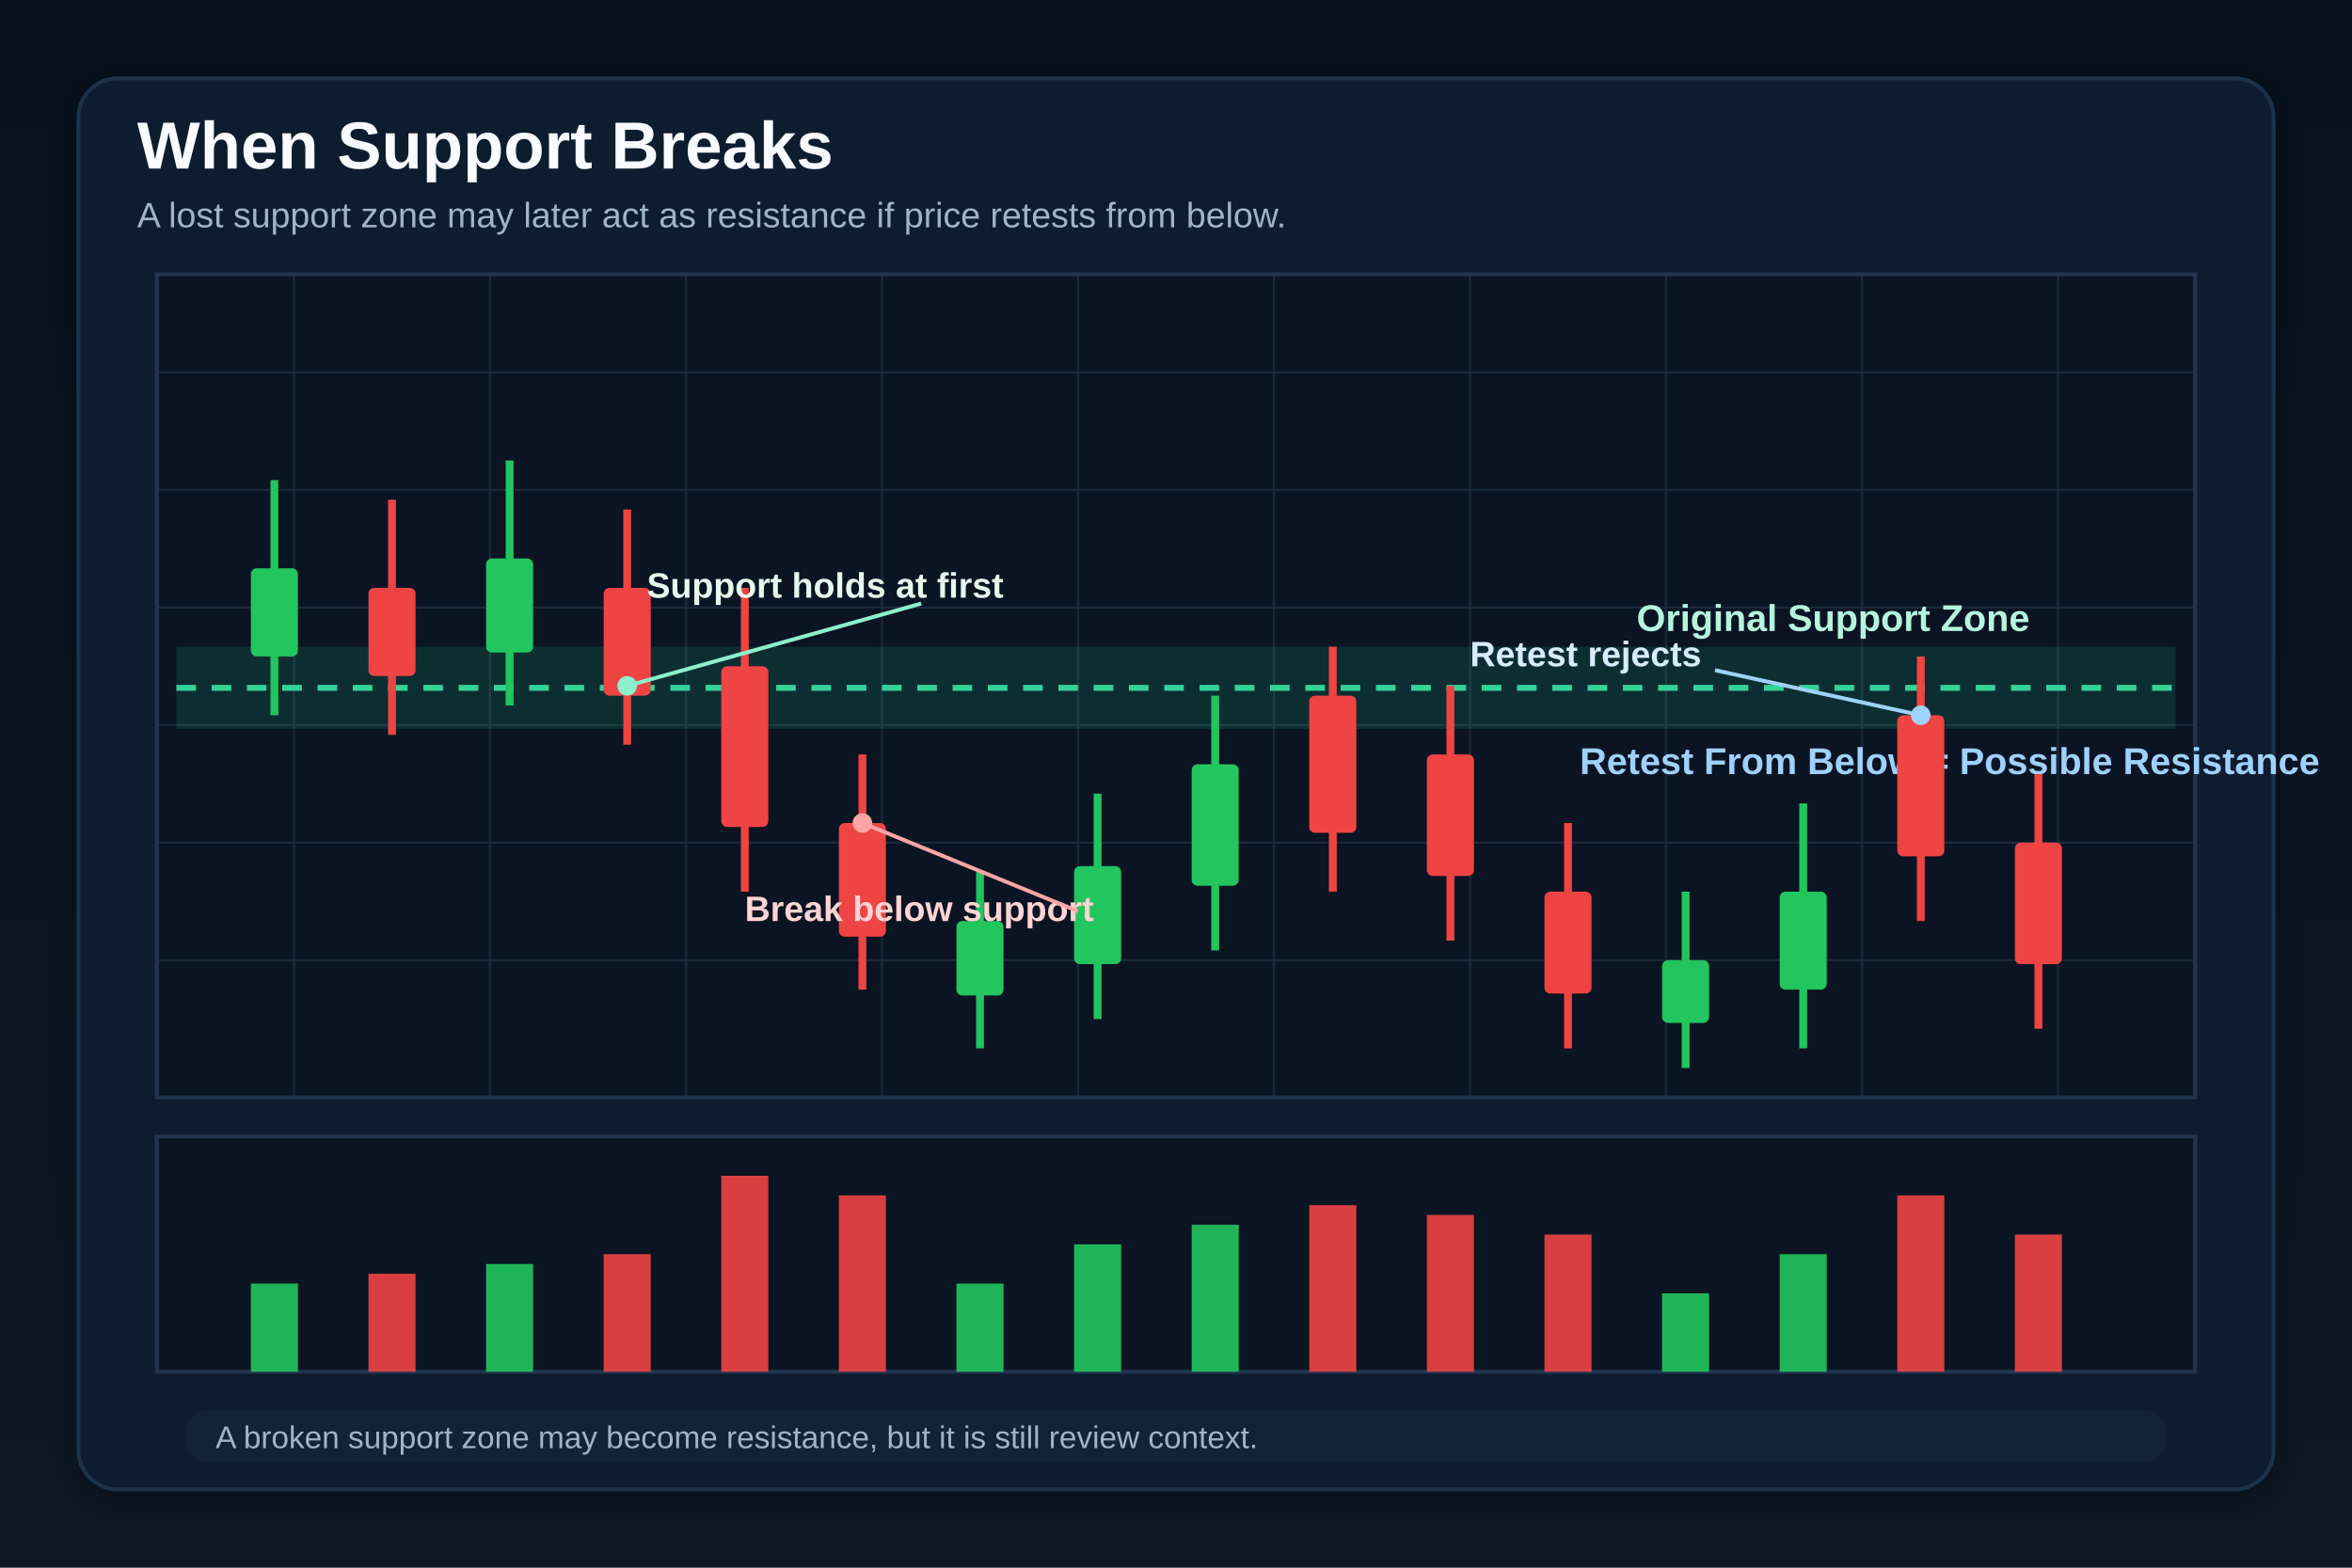
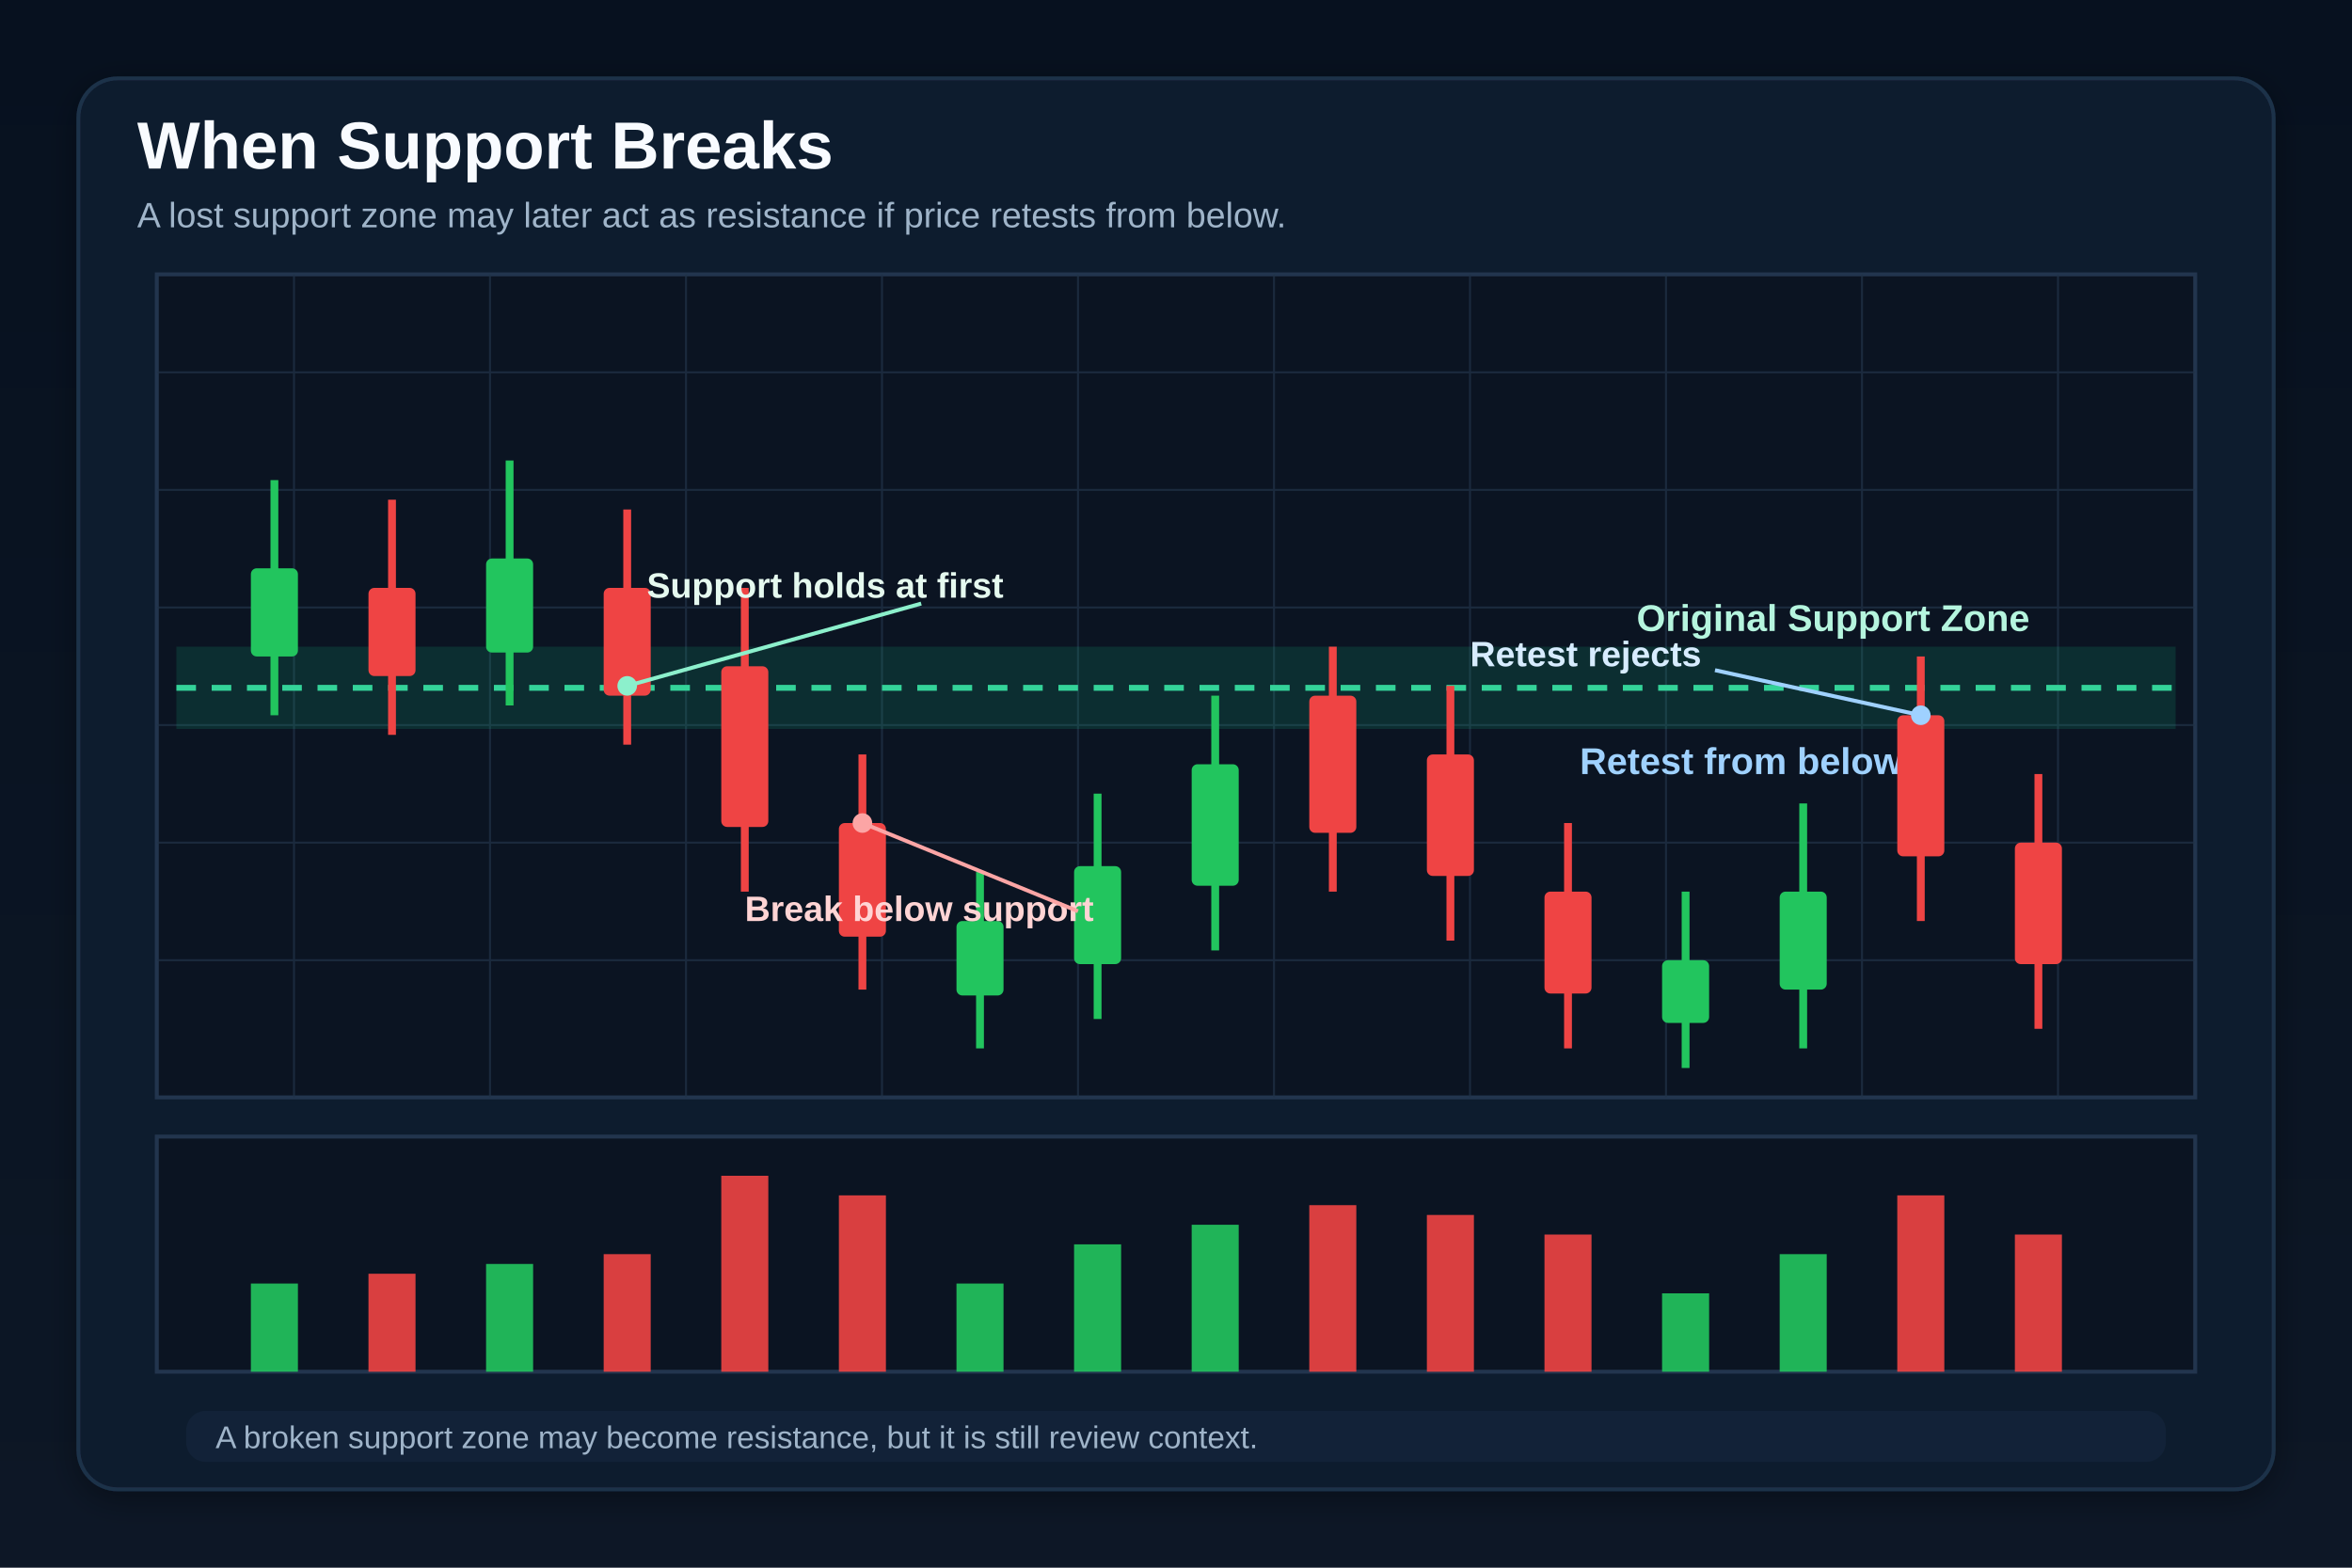
<svg xmlns="http://www.w3.org/2000/svg" width="1200" height="800" viewBox="0 0 1200 800" role="img" aria-labelledby="title desc">
  <defs>
    <linearGradient id="bg" x1="0" y1="0" x2="0" y2="1">
      <stop offset="0" stop-color="#07111f" />
      <stop offset="1" stop-color="#0d1726" />
    </linearGradient>
    <filter id="shadow">
      <feDropShadow dx="0" dy="4" stdDeviation="8" flood-color="#000" flood-opacity="0.35" />
    </filter>
  </defs>
  <rect width="1200" height="800" fill="url(#bg)" />
  <rect x="40" y="40" width="1120" height="720" rx="20" fill="#0f1b2d" stroke="#1e3149" stroke-width="2" filter="url(#shadow)" />
  <text x="70" y="86" fill="#f8fbff" font-family="Arial" font-size="34" font-weight="700">When Support Breaks</text>
  <text x="70" y="116" fill="#9fb4c9" font-family="Arial" font-size="18">A lost support zone may later act as resistance if price retests from below.</text>
  <rect x="80" y="140" width="1040" height="420" fill="#0b1422" stroke="#22354e" stroke-width="2" />
  <rect x="80" y="580" width="1040" height="120" fill="#0b1422" stroke="#22354e" stroke-width="2" />
  <g stroke="#203247" stroke-width="1" opacity="0.75">
    <line x1="80" y1="190" x2="1120" y2="190" />
    <line x1="80" y1="250" x2="1120" y2="250" />
    <line x1="80" y1="310" x2="1120" y2="310" />
    <line x1="80" y1="370" x2="1120" y2="370" />
    <line x1="80" y1="430" x2="1120" y2="430" />
    <line x1="80" y1="490" x2="1120" y2="490" />
    <line x1="150" y1="140" x2="150" y2="560" />
    <line x1="250" y1="140" x2="250" y2="560" />
    <line x1="350" y1="140" x2="350" y2="560" />
    <line x1="450" y1="140" x2="450" y2="560" />
    <line x1="550" y1="140" x2="550" y2="560" />
    <line x1="650" y1="140" x2="650" y2="560" />
    <line x1="750" y1="140" x2="750" y2="560" />
    <line x1="850" y1="140" x2="850" y2="560" />
    <line x1="950" y1="140" x2="950" y2="560" />
    <line x1="1050" y1="140" x2="1050" y2="560" />
  </g>
  <rect x="90" y="330" width="1020" height="42" fill="#10b981" opacity="0.16" />
  <line x1="90" y1="351" x2="1110" y2="351" stroke="#34d399" stroke-width="3" stroke-dasharray="10 8" />
  <text x="835" y="322" fill="#b5f5de" font-family="Arial" font-size="19" font-weight="700">Original Support Zone</text>
-   <text x="806" y="395" fill="#9fd1ff" font-family="Arial" font-size="19" font-weight="700">Retest From Below = Possible Resistance</text>
+   <text x="806" y="395" fill="#9fd1ff" font-family="Arial" font-size="19" font-weight="700">Retest from below</text>
  <g>
    <line x1="140" y1="245" x2="140" y2="365" stroke="#22c55e" stroke-width="4" />
    <rect x="128" y="290" width="24" height="45" rx="3" fill="#22c55e" />
    <line x1="200" y1="255" x2="200" y2="375" stroke="#ef4444" stroke-width="4" />
    <rect x="188" y="300" width="24" height="45" rx="3" fill="#ef4444" />
    <line x1="260" y1="235" x2="260" y2="360" stroke="#22c55e" stroke-width="4" />
    <rect x="248" y="285" width="24" height="48" rx="3" fill="#22c55e" />
    <line x1="320" y1="260" x2="320" y2="380" stroke="#ef4444" stroke-width="4" />
    <rect x="308" y="300" width="24" height="55" rx="3" fill="#ef4444" />
    <line x1="380" y1="300" x2="380" y2="455" stroke="#ef4444" stroke-width="4" />
    <rect x="368" y="340" width="24" height="82" rx="3" fill="#ef4444" />
    <line x1="440" y1="385" x2="440" y2="505" stroke="#ef4444" stroke-width="4" />
    <rect x="428" y="420" width="24" height="58" rx="3" fill="#ef4444" />
    <line x1="500" y1="445" x2="500" y2="535" stroke="#22c55e" stroke-width="4" />
    <rect x="488" y="470" width="24" height="38" rx="3" fill="#22c55e" />
    <line x1="560" y1="405" x2="560" y2="520" stroke="#22c55e" stroke-width="4" />
    <rect x="548" y="442" width="24" height="50" rx="3" fill="#22c55e" />
    <line x1="620" y1="355" x2="620" y2="485" stroke="#22c55e" stroke-width="4" />
    <rect x="608" y="390" width="24" height="62" rx="3" fill="#22c55e" />
    <line x1="680" y1="330" x2="680" y2="455" stroke="#ef4444" stroke-width="4" />
    <rect x="668" y="355" width="24" height="70" rx="3" fill="#ef4444" />
    <line x1="740" y1="350" x2="740" y2="480" stroke="#ef4444" stroke-width="4" />
    <rect x="728" y="385" width="24" height="62" rx="3" fill="#ef4444" />
    <line x1="800" y1="420" x2="800" y2="535" stroke="#ef4444" stroke-width="4" />
    <rect x="788" y="455" width="24" height="52" rx="3" fill="#ef4444" />
    <line x1="860" y1="455" x2="860" y2="545" stroke="#22c55e" stroke-width="4" />
    <rect x="848" y="490" width="24" height="32" rx="3" fill="#22c55e" />
    <line x1="920" y1="410" x2="920" y2="535" stroke="#22c55e" stroke-width="4" />
    <rect x="908" y="455" width="24" height="50" rx="3" fill="#22c55e" />
    <line x1="980" y1="335" x2="980" y2="470" stroke="#ef4444" stroke-width="4" />
    <rect x="968" y="365" width="24" height="72" rx="3" fill="#ef4444" />
    <line x1="1040" y1="395" x2="1040" y2="525" stroke="#ef4444" stroke-width="4" />
    <rect x="1028" y="430" width="24" height="62" rx="3" fill="#ef4444" />
  </g>
  <g opacity="0.9">
    <rect x="128" y="655" width="24" height="45" fill="#22c55e" />
    <rect x="188" y="650" width="24" height="50" fill="#ef4444" />
    <rect x="248" y="645" width="24" height="55" fill="#22c55e" />
    <rect x="308" y="640" width="24" height="60" fill="#ef4444" />
    <rect x="368" y="600" width="24" height="100" fill="#ef4444" />
    <rect x="428" y="610" width="24" height="90" fill="#ef4444" />
    <rect x="488" y="655" width="24" height="45" fill="#22c55e" />
    <rect x="548" y="635" width="24" height="65" fill="#22c55e" />
    <rect x="608" y="625" width="24" height="75" fill="#22c55e" />
    <rect x="668" y="615" width="24" height="85" fill="#ef4444" />
    <rect x="728" y="620" width="24" height="80" fill="#ef4444" />
    <rect x="788" y="630" width="24" height="70" fill="#ef4444" />
    <rect x="848" y="660" width="24" height="40" fill="#22c55e" />
    <rect x="908" y="640" width="24" height="60" fill="#22c55e" />
    <rect x="968" y="610" width="24" height="90" fill="#ef4444" />
    <rect x="1028" y="630" width="24" height="70" fill="#ef4444" />
  </g>
  <g font-family="Arial">
    <text x="330" y="305" fill="#e5f9ef" font-size="18" font-weight="700">Support holds at first</text>
    <line x1="470" y1="308" x2="320" y2="350" stroke="#8cf0cc" stroke-width="2" />
    <circle cx="320" cy="350" r="5" fill="#8cf0cc" />
    <text x="380" y="470" fill="#ffd4d4" font-size="18" font-weight="700">Break below support</text>
    <line x1="550" y1="465" x2="440" y2="420" stroke="#fca5a5" stroke-width="2" />
    <circle cx="440" cy="420" r="5" fill="#fca5a5" />
    <text x="750" y="340" fill="#d7ecff" font-size="18" font-weight="700">Retest rejects</text>
    <line x1="875" y1="342" x2="980" y2="365" stroke="#9fd1ff" stroke-width="2" />
    <circle cx="980" cy="365" r="5" fill="#9fd1ff" />
    <rect x="95" y="720" width="1010" height="26" rx="10" fill="#122238" />
    <text x="110" y="739" fill="#9fb4c9" font-size="16">A broken support zone may become resistance, but it is still review context.</text>
  </g>
</svg>
